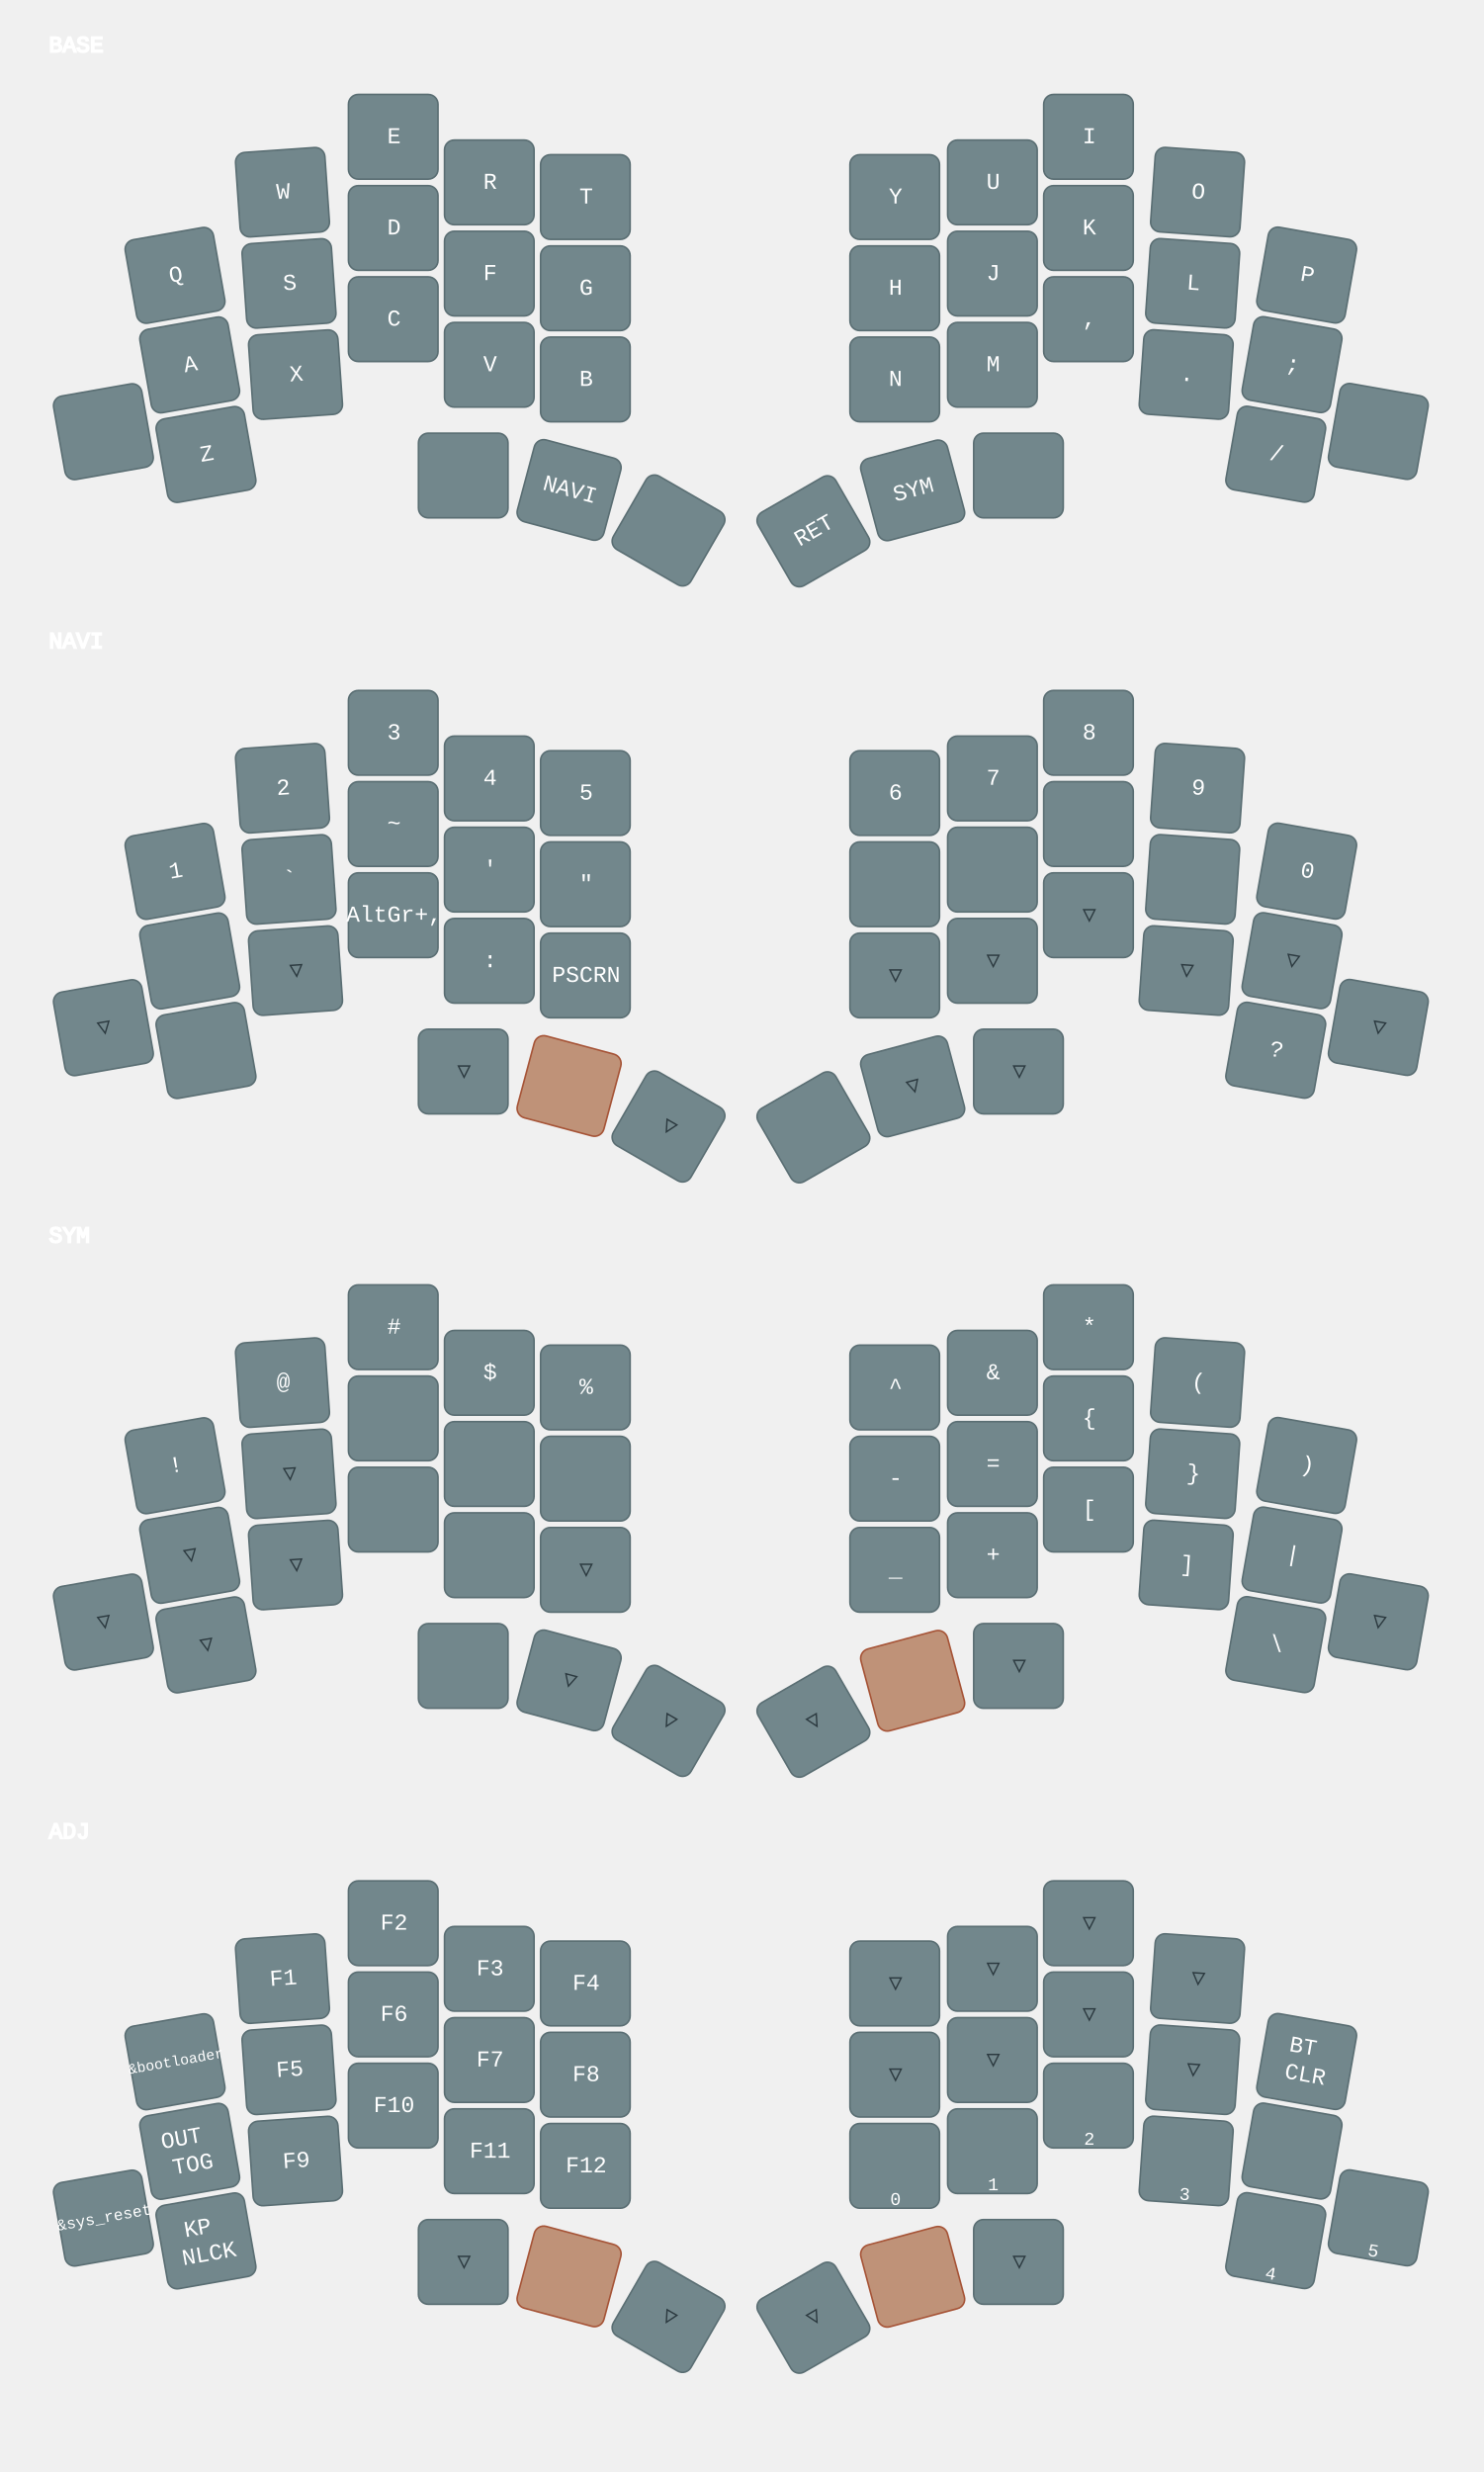
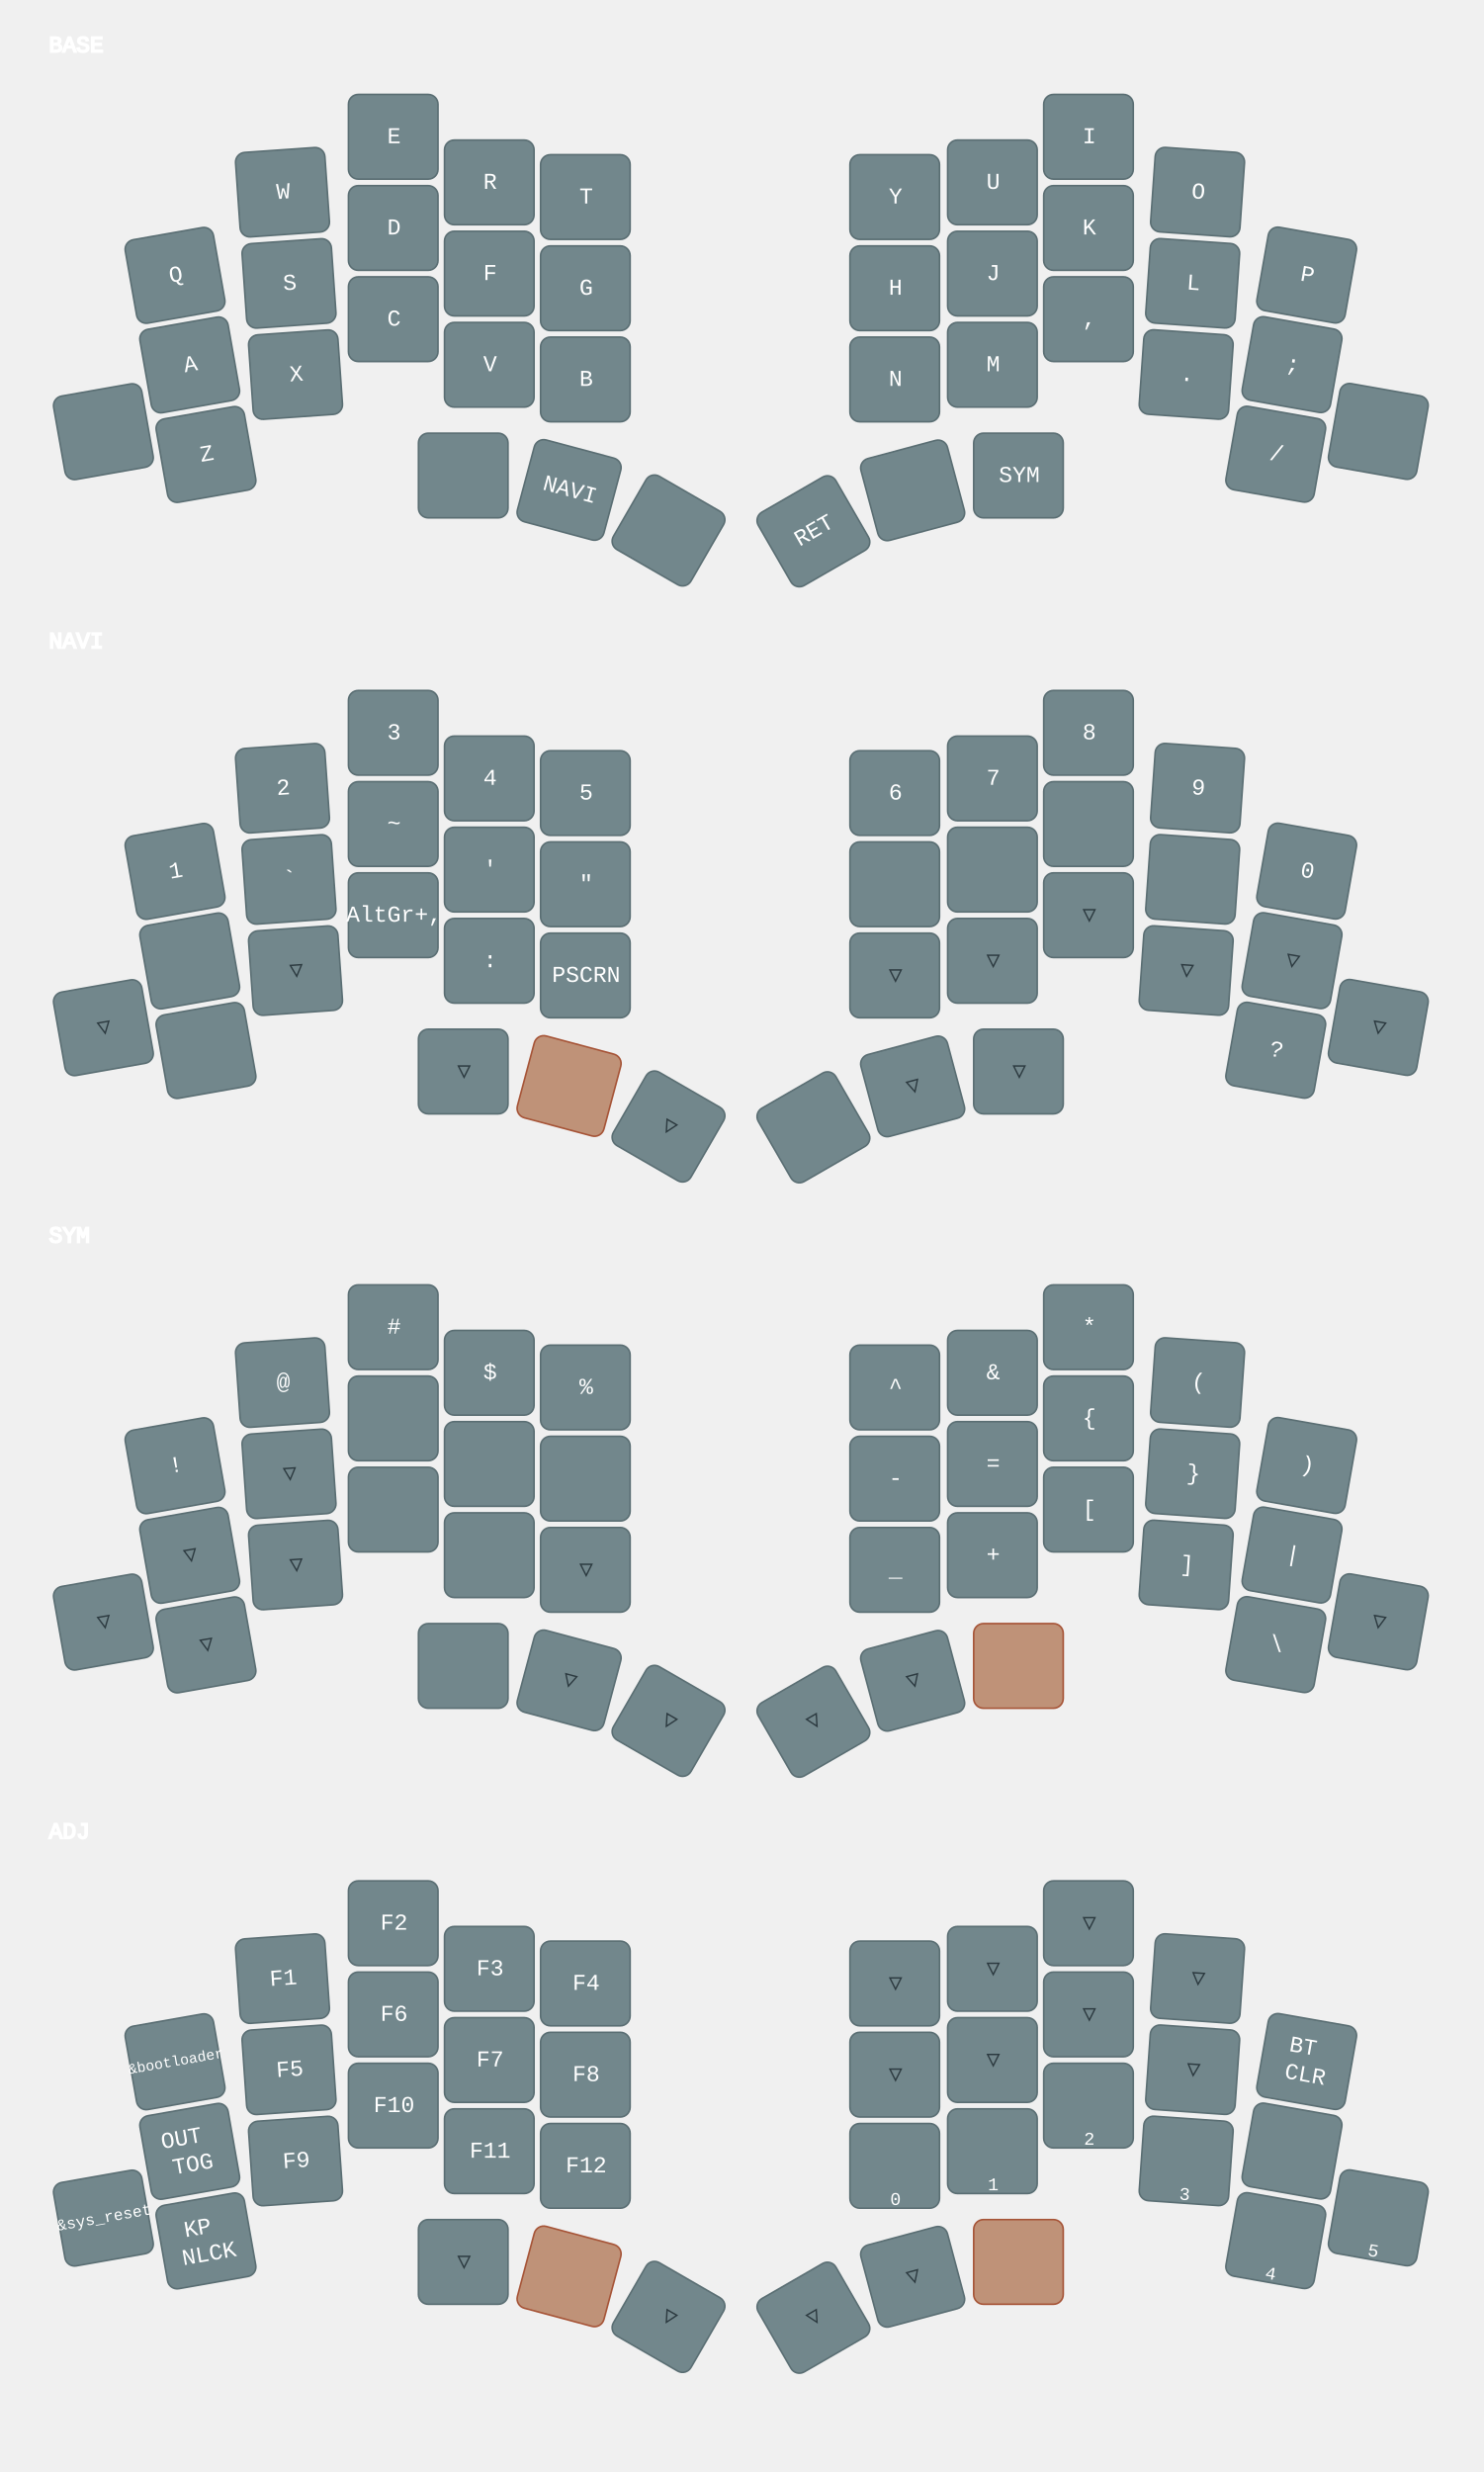
<svg xmlns="http://www.w3.org/2000/svg" xmlns:xlink="http://www.w3.org/1999/xlink" width="911" height="1518" viewBox="0 0 911 1518" class="keymap">
  <defs>/* start glyphs */
<svg id="mdi:apple-keyboard-command">
      <svg id="mdi-apple-keyboard-command" viewBox="0 0 24 24">
        <path d="M6,2A4,4 0 0,1 10,6V8H14V6A4,4 0 0,1 18,2A4,4 0 0,1 22,6A4,4 0 0,1 18,10H16V14H18A4,4 0 0,1 22,18A4,4 0 0,1 18,22A4,4 0 0,1 14,18V16H10V18A4,4 0 0,1 6,22A4,4 0 0,1 2,18A4,4 0 0,1 6,14H8V10H6A4,4 0 0,1 2,6A4,4 0 0,1 6,2M16,18A2,2 0 0,0 18,20A2,2 0 0,0 20,18A2,2 0 0,0 18,16H16V18M14,10H10V14H14V10M6,16A2,2 0 0,0 4,18A2,2 0 0,0 6,20A2,2 0 0,0 8,18V16H6M8,6A2,2 0 0,0 6,4A2,2 0 0,0 4,6A2,2 0 0,0 6,8H8V6M18,8A2,2 0 0,0 20,6A2,2 0 0,0 18,4A2,2 0 0,0 16,6V8H18Z" />
      </svg>
    </svg>
    <svg id="mdi:apple-keyboard-control">
      <svg id="mdi-apple-keyboard-control" viewBox="0 0 24 24">
        <path d="M19.78,11.78L18.36,13.19L12,6.83L5.64,13.19L4.22,11.78L12,4L19.78,11.78Z" />
-       </svg>
-     </svg>
-     <svg id="mdi:apple-keyboard-option">
-       <svg id="mdi-apple-keyboard-option" viewBox="0 0 24 24">
-         <path d="M3,4H9.11L16.15,18H21V20H14.88L7.84,6H3V4M14,4H21V6H14V4Z" />
      </svg>
    </svg>
    <svg id="mdi:apple-keyboard-shift">
      <svg id="mdi-apple-keyboard-shift" viewBox="0 0 24 24">
        <path d="M15,18V12H17.17L12,6.83L6.83,12H9V18H15M12,4L22,14H17V20H7V14H2L12,4Z" />
      </svg>
    </svg>
    <svg id="mdi:arrow-down-bold">
      <svg id="mdi-arrow-down-bold" viewBox="0 0 24 24">
        <path d="M9,4H15V12H19.84L12,19.84L4.16,12H9V4Z" />
      </svg>
    </svg>
    <svg id="mdi:arrow-left-bold">
      <svg id="mdi-arrow-left-bold" viewBox="0 0 24 24">
        <path d="M20,9V15H12V19.84L4.16,12L12,4.16V9H20Z" />
      </svg>
    </svg>
    <svg id="mdi:arrow-right-bold">
      <svg id="mdi-arrow-right-bold" viewBox="0 0 24 24">
        <path d="M4,15V9H12V4.16L19.84,12L12,19.84V15H4Z" />
      </svg>
    </svg>
    <svg id="mdi:arrow-up-bold">
      <svg id="mdi-arrow-up-bold" viewBox="0 0 24 24">
        <path d="M15,20H9V12H4.16L12,4.16L19.84,12H15V20Z" />
      </svg>
    </svg>
    <svg id="mdi:backspace">
      <svg id="mdi-backspace" viewBox="0 0 24 24">
        <path d="M22,3H7C6.31,3 5.77,3.35 5.41,3.88L0,12L5.41,20.11C5.77,20.64 6.31,21 7,21H22A2,2 0 0,0 24,19V5A2,2 0 0,0 22,3M19,15.59L17.59,17L14,13.41L10.41,17L9,15.59L12.59,12L9,8.41L10.41,7L14,10.59L17.59,7L19,8.41L15.41,12" />
      </svg>
    </svg>
    <svg id="mdi:backspace-reverse-outline">
      <svg id="mdi-backspace-reverse-outline" viewBox="0 0 24 24">
        <path d="M5,15.59L6.41,17L10,13.41L13.59,17L15,15.59L11.41,12L15,8.41L13.59,7L10,10.59L6.41,7L5,8.41L8.59,12L5,15.59M2,3A2,2 0 0,0 0,5V19A2,2 0 0,0 2,21H17C17.69,21 18.23,20.64 18.59,20.11L24,12L18.59,3.88C18.23,3.35 17.69,3 17,3H2M2,5H17L21.72,12L17,19H2V5Z" />
      </svg>
    </svg>
    <svg id="mdi:bluetooth-connect">
      <svg id="mdi-bluetooth-connect" viewBox="0 0 24 24">
        <path d="M19,10L17,12L19,14L21,12M14.88,16.29L13,18.17V14.41M13,5.83L14.88,7.71L13,9.58M17.71,7.71L12,2H11V9.58L6.41,5L5,6.41L10.59,12L5,17.58L6.41,19L11,14.41V22H12L17.71,16.29L13.41,12M7,12L5,10L3,12L5,14L7,12Z" />
      </svg>
    </svg>
    <svg id="mdi:bluetooth-off">
      <svg id="mdi-bluetooth-off" viewBox="0 0 24 24">
        <path d="M13,5.83L14.88,7.71L13.28,9.31L14.69,10.72L17.71,7.7L12,2H11V7.03L13,9.03M5.41,4L4,5.41L10.59,12L5,17.59L6.41,19L11,14.41V22H12L16.29,17.71L18.59,20L20,18.59M13,18.17V14.41L14.88,16.29" />
      </svg>
    </svg>
    <svg id="mdi:keyboard-esc">
      <svg id="mdi-keyboard-esc" viewBox="0 0 24 24">
        <path d="M1 7H7V9H3V11H7V13H3V15H7V17H1V7M11 7H15V9H11V11H13C14.11 11 15 11.9 15 13V15C15 16.11 14.11 17 13 17H9V15H13V13H11C9.9 13 9 12.11 9 11V9C9 7.9 9.9 7 11 7M19 7H21C22.11 7 23 7.9 23 9V10H21V9H19V15H21V14H23V15C23 16.11 22.11 17 21 17H19C17.9 17 17 16.11 17 15V9C17 7.9 17.9 7 19 7Z" />
      </svg>
    </svg>
    <svg id="mdi:keyboard-space">
      <svg id="mdi-keyboard-space" viewBox="0 0 24 24">
        <path d="M3 15H5V19H19V15H21V19C21 20.1 20.1 21 19 21H5C3.9 21 3 20.1 3 19V15Z" />
      </svg>
    </svg>
    <svg id="mdi:keyboard-tab">
      <svg id="mdi-keyboard-tab" viewBox="0 0 24 24">
        <path d="M20,18H22V6H20M11.59,7.41L15.17,11H1V13H15.17L11.59,16.58L13,18L19,12L13,6L11.59,7.41Z" />
      </svg>
    </svg>
    <svg id="mdi:play-pause">
      <svg id="mdi-play-pause" viewBox="0 0 24 24">
        <path d="M3,5V19L11,12M13,19H16V5H13M18,5V19H21V5" />
      </svg>
    </svg>
    <svg id="mdi:skip-next">
      <svg id="mdi-skip-next" viewBox="0 0 24 24">
        <path d="M16,18H18V6H16M6,18L14.5,12L6,6V18Z" />
      </svg>
    </svg>
    <svg id="mdi:skip-previous">
      <svg id="mdi-skip-previous" viewBox="0 0 24 24">
        <path d="M6,18V6H8V18H6M9.5,12L18,6V18L9.5,12Z" />
      </svg>
    </svg>
    <svg id="mdi:volume-high">
      <svg id="mdi-volume-high" viewBox="0 0 24 24">
        <path d="M14,3.23V5.29C16.89,6.15 19,8.83 19,12C19,15.17 16.89,17.84 14,18.7V20.77C18,19.86 21,16.28 21,12C21,7.72 18,4.14 14,3.23M16.5,12C16.5,10.23 15.5,8.71 14,7.97V16C15.5,15.29 16.5,13.76 16.5,12M3,9V15H7L12,20V4L7,9H3Z" />
      </svg>
    </svg>
    <svg id="mdi:volume-low">
      <svg id="mdi-volume-low" viewBox="0 0 24 24">
        <path d="M7,9V15H11L16,20V4L11,9H7Z" />
      </svg>
    </svg>
  </defs>/* end glyphs */
<style>/* inherit to force styles through use tags */
svg path {
    fill: inherit;
}

/* font and background color specifications */
svg.keymap {
    font-family: Menlo,SFMono-Regular,Consolas,Liberation Mono,monospace;
    font-size: 14px;
    font-kerning: normal;
    text-rendering: optimizeLegibility;
    fill: #FFF;
    background: #141F26;
}

/* default key styling */
rect.key {
    fill: #72878C;
    stroke: #5A6E73;
    stroke-width: 1;
}

/* default key side styling, only used is draw_key_sides is set */
rect.side {
    filter: brightness(90%);
}

/* color accent for combo boxes */
rect.combo, rect.combo-separate {
    fill: #54929b;
    stroke: #007772;
}

/* color accent for held keys */
rect.held, rect.combo.held {
    stroke: #A65437;
    fill: #BF9278;
    line-height: 2;
}

/* color accent for ghost (optional) keys */
rect.ghost, rect.combo.ghost {
    stroke-dasharray: 4, 4;
    stroke-width: 2;
}

text {
    text-anchor: middle;
    dominant-baseline: middle;
}

/* styling for layer labels */
text.label {
    text-anchor: start;
    stroke: white;
    paint-order: stroke;
}

/* styling for combo tap, and key hold/shifted label text */
text.combo, text.hold, text.shifted {
    font-size: 11px;
}

text.hold {
    text-anchor: middle;
    dominant-baseline: auto;
}

text.shifted {
    text-anchor: middle;
    dominant-baseline: hanging;
}

/* styling for hold/shifted label text in combo box */
text.combo.hold, text.combo.shifted {
    font-size: 8px;
}

/* lighter symbol for transparent keys */
text.trans {
    fill: #2C3A40;
}

/* styling for combo dendrons */
path.combo {
    stroke-width: 1;
    stroke: gray;
    fill: none;
}

/* Start Tabler Icons Cleanup */
/* cannot use height/width with glyphs */
.icon-tabler &gt; path {
    fill: inherit;
    stroke: inherit;
    stroke-width: 2;
}
/* hide tabler's default box */
.icon-tabler &gt; path[stroke="none"][fill="none"] {
    visibility: hidden;
}
/* End Tabler Icons Cleanup */
</style>
  <g transform="translate(30, 0)" class="layer-BASE">
    <text x="0" y="28" class="label" id="BASE">BASE</text>
    <g transform="translate(0, 56)">
      <g transform="translate(78, 113) rotate(-10.0)" class="key keypos-0">
        <rect rx="6" ry="6" x="-28" y="-26" width="55" height="52" class="key" />
        <text x="0" y="0" class="key tap">Q</text>
      </g>
      <g transform="translate(144, 62) rotate(-4.0)" class="key keypos-1">
        <rect rx="6" ry="6" x="-28" y="-26" width="55" height="52" class="key" />
        <text x="0" y="0" class="key tap">W</text>
      </g>
      <g transform="translate(212, 28)" class="key keypos-2">
        <rect rx="6" ry="6" x="-28" y="-26" width="55" height="52" class="key" />
        <text x="0" y="0" class="key tap">E</text>
      </g>
      <g transform="translate(271, 56)" class="key keypos-3">
        <rect rx="6" ry="6" x="-28" y="-26" width="55" height="52" class="key" />
        <text x="0" y="0" class="key tap">R</text>
      </g>
      <g transform="translate(330, 65)" class="key keypos-4">
        <rect rx="6" ry="6" x="-28" y="-26" width="55" height="52" class="key" />
        <text x="0" y="0" class="key tap">T</text>
      </g>
      <g transform="translate(520, 65)" class="key keypos-5">
        <rect rx="6" ry="6" x="-28" y="-26" width="55" height="52" class="key" />
        <text x="0" y="0" class="key tap">Y</text>
      </g>
      <g transform="translate(580, 56)" class="key keypos-6">
        <rect rx="6" ry="6" x="-28" y="-26" width="55" height="52" class="key" />
        <text x="0" y="0" class="key tap">U</text>
      </g>
      <g transform="translate(639, 28)" class="key keypos-7">
        <rect rx="6" ry="6" x="-28" y="-26" width="55" height="52" class="key" />
        <text x="0" y="0" class="key tap">I</text>
      </g>
      <g transform="translate(706, 62) rotate(4.0)" class="key keypos-8">
        <rect rx="6" ry="6" x="-28" y="-26" width="55" height="52" class="key" />
        <text x="0" y="0" class="key tap">O</text>
      </g>
      <g transform="translate(773, 113) rotate(10.0)" class="key keypos-9">
        <rect rx="6" ry="6" x="-28" y="-26" width="55" height="52" class="key" />
        <text x="0" y="0" class="key tap">P</text>
      </g>
      <g transform="translate(87, 168) rotate(-10.0)" class="key keypos-10">
        <rect rx="6" ry="6" x="-28" y="-26" width="55" height="52" class="key" />
        <text x="0" y="0" class="key tap">A</text>
      </g>
      <g transform="translate(148, 118) rotate(-4.0)" class="key keypos-11">
        <rect rx="6" ry="6" x="-28" y="-26" width="55" height="52" class="key" />
        <text x="0" y="0" class="key tap">S</text>
        <use href="#mdi:apple-keyboard-shift" xlink:href="#mdi:apple-keyboard-shift" x="-6" y="12" height="12" width="12.0" class="key hold glyph mdi:apple-keyboard-shift" />
      </g>
      <g transform="translate(212, 84)" class="key keypos-12">
        <rect rx="6" ry="6" x="-28" y="-26" width="55" height="52" class="key" />
        <text x="0" y="0" class="key tap">D</text>
        <use href="#mdi:apple-keyboard-command" xlink:href="#mdi:apple-keyboard-command" x="-6" y="12" height="12" width="12.0" class="key hold glyph mdi:apple-keyboard-command" />
      </g>
      <g transform="translate(271, 112)" class="key keypos-13">
        <rect rx="6" ry="6" x="-28" y="-26" width="55" height="52" class="key" />
        <text x="0" y="0" class="key tap">F</text>
        <use href="#mdi:apple-keyboard-control" xlink:href="#mdi:apple-keyboard-control" x="-6" y="12" height="12" width="12.0" class="key hold glyph mdi:apple-keyboard-control" />
      </g>
      <g transform="translate(330, 121)" class="key keypos-14">
        <rect rx="6" ry="6" x="-28" y="-26" width="55" height="52" class="key" />
        <text x="0" y="0" class="key tap">G</text>
      </g>
      <g transform="translate(520, 121)" class="key keypos-15">
        <rect rx="6" ry="6" x="-28" y="-26" width="55" height="52" class="key" />
        <text x="0" y="0" class="key tap">H</text>
      </g>
      <g transform="translate(580, 112)" class="key keypos-16">
        <rect rx="6" ry="6" x="-28" y="-26" width="55" height="52" class="key" />
        <text x="0" y="0" class="key tap">J</text>
      </g>
      <g transform="translate(639, 84)" class="key keypos-17">
        <rect rx="6" ry="6" x="-28" y="-26" width="55" height="52" class="key" />
        <text x="0" y="0" class="key tap">K</text>
      </g>
      <g transform="translate(703, 118) rotate(4.0)" class="key keypos-18">
        <rect rx="6" ry="6" x="-28" y="-26" width="55" height="52" class="key" />
        <text x="0" y="0" class="key tap">L</text>
      </g>
      <g transform="translate(764, 168) rotate(10.0)" class="key keypos-19">
        <rect rx="6" ry="6" x="-28" y="-26" width="55" height="52" class="key" />
        <text x="0" y="0" class="key tap">;</text>
      </g>
      <g transform="translate(34, 209) rotate(-10.0)" class="key keypos-20">
        <rect rx="6" ry="6" x="-28" y="-26" width="55" height="52" class="key" />
        <use href="#mdi:keyboard-esc" xlink:href="#mdi:keyboard-esc" x="-7" y="-7" height="14" width="14.0" class="key tap glyph mdi:keyboard-esc" />
        <use href="#mdi:apple-keyboard-control" xlink:href="#mdi:apple-keyboard-control" x="-6" y="12" height="12" width="12.0" class="key hold glyph mdi:apple-keyboard-control" />
      </g>
      <g transform="translate(97, 223) rotate(-10.0)" class="key keypos-21">
        <rect rx="6" ry="6" x="-28" y="-26" width="55" height="52" class="key" />
        <text x="0" y="0" class="key tap">Z</text>
      </g>
      <g transform="translate(152, 174) rotate(-4.0)" class="key keypos-22">
        <rect rx="6" ry="6" x="-28" y="-26" width="55" height="52" class="key" />
        <text x="0" y="0" class="key tap">X</text>
      </g>
      <g transform="translate(212, 140)" class="key keypos-23">
        <rect rx="6" ry="6" x="-28" y="-26" width="55" height="52" class="key" />
        <text x="0" y="0" class="key tap">C</text>
      </g>
      <g transform="translate(271, 168)" class="key keypos-24">
        <rect rx="6" ry="6" x="-28" y="-26" width="55" height="52" class="key" />
        <text x="0" y="0" class="key tap">V</text>
      </g>
      <g transform="translate(330, 177)" class="key keypos-25">
        <rect rx="6" ry="6" x="-28" y="-26" width="55" height="52" class="key" />
        <text x="0" y="0" class="key tap">B</text>
      </g>
      <g transform="translate(520, 177)" class="key keypos-26">
        <rect rx="6" ry="6" x="-28" y="-26" width="55" height="52" class="key" />
        <text x="0" y="0" class="key tap">N</text>
      </g>
      <g transform="translate(580, 168)" class="key keypos-27">
        <rect rx="6" ry="6" x="-28" y="-26" width="55" height="52" class="key" />
        <text x="0" y="0" class="key tap">M</text>
      </g>
      <g transform="translate(639, 140)" class="key keypos-28">
        <rect rx="6" ry="6" x="-28" y="-26" width="55" height="52" class="key" />
        <text x="0" y="0" class="key tap">,</text>
      </g>
      <g transform="translate(699, 174) rotate(4.0)" class="key keypos-29">
        <rect rx="6" ry="6" x="-28" y="-26" width="55" height="52" class="key" />
        <text x="0" y="0" class="key tap">.</text>
      </g>
      <g transform="translate(754, 223) rotate(10.0)" class="key keypos-30">
        <rect rx="6" ry="6" x="-28" y="-26" width="55" height="52" class="key" />
        <text x="0" y="0" class="key tap">/</text>
      </g>
      <g transform="translate(817, 209) rotate(10.0)" class="key keypos-31">
        <rect rx="6" ry="6" x="-28" y="-26" width="55" height="52" class="key" />
        <use href="#mdi:apple-keyboard-shift" xlink:href="#mdi:apple-keyboard-shift" x="-7" y="-7" height="14" width="14.0" class="key tap glyph mdi:apple-keyboard-shift" />
      </g>
      <g transform="translate(255, 236)" class="key keypos-32">
        <rect rx="6" ry="6" x="-28" y="-26" width="55" height="52" class="key" />
        <use href="#mdi:backspace" xlink:href="#mdi:backspace" x="-7" y="-7" height="14" width="14.0" class="key tap glyph mdi:backspace" />
        <use href="#mdi:apple-keyboard-command" xlink:href="#mdi:apple-keyboard-command" x="-6" y="12" height="12" width="12.0" class="key hold glyph mdi:apple-keyboard-command" />
      </g>
      <g transform="translate(320, 245) rotate(15.0)" class="key keypos-33">
        <rect rx="6" ry="6" x="-28" y="-26" width="55" height="52" class="key" />
        <a href="#NAVI">
          <text x="0" y="0" class="key tap layer-activator">NAVI</text>
        </a>
      </g>
-       <g transform="translate(381, 270) rotate(30.0)" class="key keypos-34">
+       <g transform="translate(381, 270) rotate(30.0)" class="key backspace keypos-34">
+         <rect rx="6" ry="6" x="-28" y="-26" width="55" height="52" class="key backspace" />
+         <use href="#mdi:backspace" xlink:href="#mdi:backspace" x="-7" y="-7" height="14" width="14.0" class="key backspace tap glyph mdi:backspace" />
+       </g>
+       <g transform="translate(470, 270) rotate(-30.0)" class="key keypos-35">
+         <rect rx="6" ry="6" x="-28" y="-26" width="55" height="52" class="key" />
+         <text x="0" y="0" class="key tap">RET</text>
+       </g>
+       <g transform="translate(531, 245) rotate(-15.0)" class="key keypos-36">
        <rect rx="6" ry="6" x="-28" y="-26" width="55" height="52" class="key" />
        <use href="#mdi:keyboard-space" xlink:href="#mdi:keyboard-space" x="-7" y="-7" height="14" width="14.0" class="key tap glyph mdi:keyboard-space" />
      </g>
-       <g transform="translate(470, 270) rotate(-30.0)" class="key keypos-35">
-         <rect rx="6" ry="6" x="-28" y="-26" width="55" height="52" class="key" />
-         <text x="0" y="0" class="key tap">RET</text>
-       </g>
-       <g transform="translate(531, 245) rotate(-15.0)" class="key keypos-36">
+       <g transform="translate(596, 236)" class="key keypos-37">
        <rect rx="6" ry="6" x="-28" y="-26" width="55" height="52" class="key" />
        <a href="#SYM">
          <text x="0" y="0" class="key tap layer-activator">SYM</text>
        </a>
-       </g>
-       <g transform="translate(596, 236)" class="key keypos-37">
-         <rect rx="6" ry="6" x="-28" y="-26" width="55" height="52" class="key" />
-         <use href="#mdi:keyboard-esc" xlink:href="#mdi:keyboard-esc" x="-7" y="-7" height="14" width="14.0" class="key tap glyph mdi:keyboard-esc" />
-         <use href="#mdi:apple-keyboard-option" xlink:href="#mdi:apple-keyboard-option" x="-6" y="12" height="12" width="12.0" class="key hold glyph mdi:apple-keyboard-option" />
      </g>
    </g>
  </g>
  <g transform="translate(30, 366)" class="layer-NAVI">
    <text x="0" y="28" class="label" id="NAVI">NAVI</text>
    <g transform="translate(0, 56)">
      <g transform="translate(78, 113) rotate(-10.0)" class="key keypos-0">
        <rect rx="6" ry="6" x="-28" y="-26" width="55" height="52" class="key" />
        <text x="0" y="0" class="key tap">1</text>
      </g>
      <g transform="translate(144, 62) rotate(-4.0)" class="key keypos-1">
        <rect rx="6" ry="6" x="-28" y="-26" width="55" height="52" class="key" />
        <text x="0" y="0" class="key tap">2</text>
      </g>
      <g transform="translate(212, 28)" class="key keypos-2">
        <rect rx="6" ry="6" x="-28" y="-26" width="55" height="52" class="key" />
        <text x="0" y="0" class="key tap">3</text>
      </g>
      <g transform="translate(271, 56)" class="key keypos-3">
        <rect rx="6" ry="6" x="-28" y="-26" width="55" height="52" class="key" />
        <text x="0" y="0" class="key tap">4</text>
      </g>
      <g transform="translate(330, 65)" class="key keypos-4">
        <rect rx="6" ry="6" x="-28" y="-26" width="55" height="52" class="key" />
        <text x="0" y="0" class="key tap">5</text>
      </g>
      <g transform="translate(520, 65)" class="key keypos-5">
        <rect rx="6" ry="6" x="-28" y="-26" width="55" height="52" class="key" />
        <text x="0" y="0" class="key tap">6</text>
      </g>
      <g transform="translate(580, 56)" class="key keypos-6">
        <rect rx="6" ry="6" x="-28" y="-26" width="55" height="52" class="key" />
        <text x="0" y="0" class="key tap">7</text>
      </g>
      <g transform="translate(639, 28)" class="key keypos-7">
        <rect rx="6" ry="6" x="-28" y="-26" width="55" height="52" class="key" />
        <text x="0" y="0" class="key tap">8</text>
      </g>
      <g transform="translate(706, 62) rotate(4.0)" class="key keypos-8">
        <rect rx="6" ry="6" x="-28" y="-26" width="55" height="52" class="key" />
        <text x="0" y="0" class="key tap">9</text>
      </g>
      <g transform="translate(773, 113) rotate(10.0)" class="key keypos-9">
        <rect rx="6" ry="6" x="-28" y="-26" width="55" height="52" class="key" />
        <text x="0" y="0" class="key tap">0</text>
      </g>
      <g transform="translate(87, 168) rotate(-10.0)" class="key keypos-10">
        <rect rx="6" ry="6" x="-28" y="-26" width="55" height="52" class="key" />
        <use href="#mdi:keyboard-tab" xlink:href="#mdi:keyboard-tab" x="-7" y="-7" height="14" width="14.0" class="key tap glyph mdi:keyboard-tab" />
      </g>
      <g transform="translate(148, 118) rotate(-4.0)" class="key keypos-11">
        <rect rx="6" ry="6" x="-28" y="-26" width="55" height="52" class="key" />
        <text x="0" y="0" class="key tap">`</text>
      </g>
      <g transform="translate(212, 84)" class="key keypos-12">
        <rect rx="6" ry="6" x="-28" y="-26" width="55" height="52" class="key" />
        <text x="0" y="0" class="key tap">~</text>
      </g>
      <g transform="translate(271, 112)" class="key keypos-13">
        <rect rx="6" ry="6" x="-28" y="-26" width="55" height="52" class="key" />
        <text x="0" y="0" class="key tap">'</text>
      </g>
      <g transform="translate(330, 121)" class="key keypos-14">
        <rect rx="6" ry="6" x="-28" y="-26" width="55" height="52" class="key" />
        <text x="0" y="0" class="key tap">"</text>
      </g>
      <g transform="translate(520, 121)" class="key keypos-15">
        <rect rx="6" ry="6" x="-28" y="-26" width="55" height="52" class="key" />
        <use href="#mdi:arrow-left-bold" xlink:href="#mdi:arrow-left-bold" x="-7" y="-7" height="14" width="14.0" class="key tap glyph mdi:arrow-left-bold" />
      </g>
      <g transform="translate(580, 112)" class="key keypos-16">
        <rect rx="6" ry="6" x="-28" y="-26" width="55" height="52" class="key" />
        <use href="#mdi:arrow-down-bold" xlink:href="#mdi:arrow-down-bold" x="-7" y="-7" height="14" width="14.0" class="key tap glyph mdi:arrow-down-bold" />
      </g>
      <g transform="translate(639, 84)" class="key keypos-17">
        <rect rx="6" ry="6" x="-28" y="-26" width="55" height="52" class="key" />
        <use href="#mdi:arrow-up-bold" xlink:href="#mdi:arrow-up-bold" x="-7" y="-7" height="14" width="14.0" class="key tap glyph mdi:arrow-up-bold" />
      </g>
      <g transform="translate(703, 118) rotate(4.0)" class="key keypos-18">
        <rect rx="6" ry="6" x="-28" y="-26" width="55" height="52" class="key" />
        <use href="#mdi:arrow-right-bold" xlink:href="#mdi:arrow-right-bold" x="-7" y="-7" height="14" width="14.0" class="key tap glyph mdi:arrow-right-bold" />
      </g>
      <g transform="translate(764, 168) rotate(10.0)" class="key trans keypos-19">
        <rect rx="6" ry="6" x="-28" y="-26" width="55" height="52" class="key trans" />
        <text x="0" y="0" class="key trans tap">▽</text>
      </g>
      <g transform="translate(34, 209) rotate(-10.0)" class="key trans keypos-20">
        <rect rx="6" ry="6" x="-28" y="-26" width="55" height="52" class="key trans" />
        <text x="0" y="0" class="key trans tap">▽</text>
      </g>
      <g transform="translate(97, 223) rotate(-10.0)" class="key keypos-21">
        <rect rx="6" ry="6" x="-28" y="-26" width="55" height="52" class="key" />
        <use href="#mdi:apple-keyboard-shift" xlink:href="#mdi:apple-keyboard-shift" x="-7" y="-7" height="14" width="14.0" class="key tap glyph mdi:apple-keyboard-shift" />
      </g>
      <g transform="translate(152, 174) rotate(-4.0)" class="key trans keypos-22">
        <rect rx="6" ry="6" x="-28" y="-26" width="55" height="52" class="key trans" />
        <text x="0" y="0" class="key trans tap">▽</text>
      </g>
      <g transform="translate(212, 140)" class="key keypos-23">
        <rect rx="6" ry="6" x="-28" y="-26" width="55" height="52" class="key" />
        <text x="0" y="0" class="key tap">AltGr+,</text>
      </g>
      <g transform="translate(271, 168)" class="key keypos-24">
        <rect rx="6" ry="6" x="-28" y="-26" width="55" height="52" class="key" />
        <text x="0" y="0" class="key tap">:</text>
      </g>
      <g transform="translate(330, 177)" class="key keypos-25">
        <rect rx="6" ry="6" x="-28" y="-26" width="55" height="52" class="key" />
        <text x="0" y="0" class="key tap">PSCRN</text>
      </g>
      <g transform="translate(520, 177)" class="key trans keypos-26">
        <rect rx="6" ry="6" x="-28" y="-26" width="55" height="52" class="key trans" />
        <text x="0" y="0" class="key trans tap">▽</text>
      </g>
      <g transform="translate(580, 168)" class="key trans keypos-27">
        <rect rx="6" ry="6" x="-28" y="-26" width="55" height="52" class="key trans" />
        <text x="0" y="0" class="key trans tap">▽</text>
      </g>
      <g transform="translate(639, 140)" class="key trans keypos-28">
        <rect rx="6" ry="6" x="-28" y="-26" width="55" height="52" class="key trans" />
        <text x="0" y="0" class="key trans tap">▽</text>
      </g>
      <g transform="translate(699, 174) rotate(4.0)" class="key trans keypos-29">
        <rect rx="6" ry="6" x="-28" y="-26" width="55" height="52" class="key trans" />
        <text x="0" y="0" class="key trans tap">▽</text>
      </g>
      <g transform="translate(754, 223) rotate(10.0)" class="key keypos-30">
        <rect rx="6" ry="6" x="-28" y="-26" width="55" height="52" class="key" />
        <text x="0" y="0" class="key tap">?</text>
      </g>
      <g transform="translate(817, 209) rotate(10.0)" class="key trans keypos-31">
        <rect rx="6" ry="6" x="-28" y="-26" width="55" height="52" class="key trans" />
        <text x="0" y="0" class="key trans tap">▽</text>
      </g>
      <g transform="translate(255, 236)" class="key trans keypos-32">
        <rect rx="6" ry="6" x="-28" y="-26" width="55" height="52" class="key trans" />
        <text x="0" y="0" class="key trans tap">▽</text>
      </g>
      <g transform="translate(320, 245) rotate(15.0)" class="key held keypos-33">
        <rect rx="6" ry="6" x="-28" y="-26" width="55" height="52" class="key held" />
      </g>
      <g transform="translate(381, 270) rotate(30.0)" class="key trans keypos-34">
        <rect rx="6" ry="6" x="-28" y="-26" width="55" height="52" class="key trans" />
        <text x="0" y="0" class="key trans tap">▽</text>
      </g>
      <g transform="translate(470, 270) rotate(-30.0)" class="key backspace keypos-35">
        <rect rx="6" ry="6" x="-28" y="-26" width="55" height="52" class="key backspace" />
        <use href="#mdi:backspace" xlink:href="#mdi:backspace" x="-7" y="-7" height="14" width="14.0" class="key backspace tap glyph mdi:backspace" />
      </g>
      <g transform="translate(531, 245) rotate(-15.0)" class="key trans keypos-36">
        <rect rx="6" ry="6" x="-28" y="-26" width="55" height="52" class="key trans" />
        <text x="0" y="0" class="key trans tap">▽</text>
      </g>
      <g transform="translate(596, 236)" class="key trans keypos-37">
        <rect rx="6" ry="6" x="-28" y="-26" width="55" height="52" class="key trans" />
        <text x="0" y="0" class="key trans tap">▽</text>
      </g>
    </g>
  </g>
  <g transform="translate(30, 731)" class="layer-SYM">
    <text x="0" y="28" class="label" id="SYM">SYM</text>
    <g transform="translate(0, 56)">
      <g transform="translate(78, 113) rotate(-10.0)" class="key keypos-0">
        <rect rx="6" ry="6" x="-28" y="-26" width="55" height="52" class="key" />
        <text x="0" y="0" class="key tap">!</text>
      </g>
      <g transform="translate(144, 62) rotate(-4.0)" class="key keypos-1">
        <rect rx="6" ry="6" x="-28" y="-26" width="55" height="52" class="key" />
        <text x="0" y="0" class="key tap">@</text>
      </g>
      <g transform="translate(212, 28)" class="key keypos-2">
        <rect rx="6" ry="6" x="-28" y="-26" width="55" height="52" class="key" />
        <text x="0" y="0" class="key tap">#</text>
      </g>
      <g transform="translate(271, 56)" class="key keypos-3">
        <rect rx="6" ry="6" x="-28" y="-26" width="55" height="52" class="key" />
        <text x="0" y="0" class="key tap">$</text>
      </g>
      <g transform="translate(330, 65)" class="key keypos-4">
        <rect rx="6" ry="6" x="-28" y="-26" width="55" height="52" class="key" />
        <text x="0" y="0" class="key tap">%</text>
      </g>
      <g transform="translate(520, 65)" class="key keypos-5">
        <rect rx="6" ry="6" x="-28" y="-26" width="55" height="52" class="key" />
        <text x="0" y="0" class="key tap">^</text>
      </g>
      <g transform="translate(580, 56)" class="key keypos-6">
        <rect rx="6" ry="6" x="-28" y="-26" width="55" height="52" class="key" />
        <text x="0" y="0" class="key tap">&amp;</text>
      </g>
      <g transform="translate(639, 28)" class="key keypos-7">
        <rect rx="6" ry="6" x="-28" y="-26" width="55" height="52" class="key" />
        <text x="0" y="0" class="key tap">*</text>
      </g>
      <g transform="translate(706, 62) rotate(4.0)" class="key keypos-8">
        <rect rx="6" ry="6" x="-28" y="-26" width="55" height="52" class="key" />
        <text x="0" y="0" class="key tap">(</text>
      </g>
      <g transform="translate(773, 113) rotate(10.0)" class="key keypos-9">
        <rect rx="6" ry="6" x="-28" y="-26" width="55" height="52" class="key" />
        <text x="0" y="0" class="key tap">)</text>
      </g>
      <g transform="translate(87, 168) rotate(-10.0)" class="key trans keypos-10">
        <rect rx="6" ry="6" x="-28" y="-26" width="55" height="52" class="key trans" />
        <text x="0" y="0" class="key trans tap">▽</text>
      </g>
      <g transform="translate(148, 118) rotate(-4.0)" class="key trans keypos-11">
        <rect rx="6" ry="6" x="-28" y="-26" width="55" height="52" class="key trans" />
        <text x="0" y="0" class="key trans tap">▽</text>
      </g>
      <g transform="translate(212, 84)" class="key keypos-12">
        <rect rx="6" ry="6" x="-28" y="-26" width="55" height="52" class="key" />
        <use href="#mdi:volume-high" xlink:href="#mdi:volume-high" x="-7" y="-7" height="14" width="14.0" class="key tap glyph mdi:volume-high" />
      </g>
      <g transform="translate(271, 112)" class="key keypos-13">
        <rect rx="6" ry="6" x="-28" y="-26" width="55" height="52" class="key" />
        <use href="#mdi:skip-next" xlink:href="#mdi:skip-next" x="-7" y="-7" height="14" width="14.0" class="key tap glyph mdi:skip-next" />
      </g>
      <g transform="translate(330, 121)" class="key keypos-14">
        <rect rx="6" ry="6" x="-28" y="-26" width="55" height="52" class="key" />
        <use href="#mdi:play-pause" xlink:href="#mdi:play-pause" x="-7" y="-7" height="14" width="14.0" class="key tap glyph mdi:play-pause" />
      </g>
      <g transform="translate(520, 121)" class="key keypos-15">
        <rect rx="6" ry="6" x="-28" y="-26" width="55" height="52" class="key" />
        <text x="0" y="0" class="key tap">-</text>
      </g>
      <g transform="translate(580, 112)" class="key keypos-16">
        <rect rx="6" ry="6" x="-28" y="-26" width="55" height="52" class="key" />
        <text x="0" y="0" class="key tap">=</text>
      </g>
      <g transform="translate(639, 84)" class="key keypos-17">
        <rect rx="6" ry="6" x="-28" y="-26" width="55" height="52" class="key" />
        <text x="0" y="0" class="key tap">{</text>
      </g>
      <g transform="translate(703, 118) rotate(4.0)" class="key keypos-18">
        <rect rx="6" ry="6" x="-28" y="-26" width="55" height="52" class="key" />
        <text x="0" y="0" class="key tap">}</text>
      </g>
      <g transform="translate(764, 168) rotate(10.0)" class="key keypos-19">
        <rect rx="6" ry="6" x="-28" y="-26" width="55" height="52" class="key" />
        <text x="0" y="0" class="key tap">|</text>
      </g>
      <g transform="translate(34, 209) rotate(-10.0)" class="key trans keypos-20">
        <rect rx="6" ry="6" x="-28" y="-26" width="55" height="52" class="key trans" />
        <text x="0" y="0" class="key trans tap">▽</text>
      </g>
      <g transform="translate(97, 223) rotate(-10.0)" class="key trans keypos-21">
        <rect rx="6" ry="6" x="-28" y="-26" width="55" height="52" class="key trans" />
        <text x="0" y="0" class="key trans tap">▽</text>
      </g>
      <g transform="translate(152, 174) rotate(-4.0)" class="key trans keypos-22">
        <rect rx="6" ry="6" x="-28" y="-26" width="55" height="52" class="key trans" />
        <text x="0" y="0" class="key trans tap">▽</text>
      </g>
      <g transform="translate(212, 140)" class="key keypos-23">
        <rect rx="6" ry="6" x="-28" y="-26" width="55" height="52" class="key" />
        <use href="#mdi:volume-low" xlink:href="#mdi:volume-low" x="-7" y="-7" height="14" width="14.0" class="key tap glyph mdi:volume-low" />
      </g>
      <g transform="translate(271, 168)" class="key keypos-24">
        <rect rx="6" ry="6" x="-28" y="-26" width="55" height="52" class="key" />
        <use href="#mdi:skip-previous" xlink:href="#mdi:skip-previous" x="-7" y="-7" height="14" width="14.0" class="key tap glyph mdi:skip-previous" />
      </g>
      <g transform="translate(330, 177)" class="key trans keypos-25">
        <rect rx="6" ry="6" x="-28" y="-26" width="55" height="52" class="key trans" />
        <text x="0" y="0" class="key trans tap">▽</text>
      </g>
      <g transform="translate(520, 177)" class="key keypos-26">
        <rect rx="6" ry="6" x="-28" y="-26" width="55" height="52" class="key" />
        <text x="0" y="0" class="key tap">_</text>
      </g>
      <g transform="translate(580, 168)" class="key keypos-27">
        <rect rx="6" ry="6" x="-28" y="-26" width="55" height="52" class="key" />
        <text x="0" y="0" class="key tap">+</text>
      </g>
      <g transform="translate(639, 140)" class="key keypos-28">
        <rect rx="6" ry="6" x="-28" y="-26" width="55" height="52" class="key" />
        <text x="0" y="0" class="key tap">[</text>
      </g>
      <g transform="translate(699, 174) rotate(4.0)" class="key keypos-29">
        <rect rx="6" ry="6" x="-28" y="-26" width="55" height="52" class="key" />
        <text x="0" y="0" class="key tap">]</text>
      </g>
      <g transform="translate(754, 223) rotate(10.0)" class="key keypos-30">
        <rect rx="6" ry="6" x="-28" y="-26" width="55" height="52" class="key" />
        <text x="0" y="0" class="key tap">\</text>
      </g>
      <g transform="translate(817, 209) rotate(10.0)" class="key trans keypos-31">
        <rect rx="6" ry="6" x="-28" y="-26" width="55" height="52" class="key trans" />
        <text x="0" y="0" class="key trans tap">▽</text>
      </g>
      <g transform="translate(255, 236)" class="key keypos-32">
        <rect rx="6" ry="6" x="-28" y="-26" width="55" height="52" class="key" />
        <use href="#mdi:backspace-reverse-outline" xlink:href="#mdi:backspace-reverse-outline" x="-7" y="-7" height="14" width="14.0" class="key tap glyph mdi:backspace-reverse-outline" />
        <use href="#mdi:apple-keyboard-command" xlink:href="#mdi:apple-keyboard-command" x="-6" y="12" height="12" width="12.0" class="key hold glyph mdi:apple-keyboard-command" />
      </g>
      <g transform="translate(320, 245) rotate(15.0)" class="key trans keypos-33">
        <rect rx="6" ry="6" x="-28" y="-26" width="55" height="52" class="key trans" />
        <text x="0" y="0" class="key trans tap">▽</text>
      </g>
      <g transform="translate(381, 270) rotate(30.0)" class="key trans keypos-34">
        <rect rx="6" ry="6" x="-28" y="-26" width="55" height="52" class="key trans" />
        <text x="0" y="0" class="key trans tap">▽</text>
      </g>
      <g transform="translate(470, 270) rotate(-30.0)" class="key trans keypos-35">
        <rect rx="6" ry="6" x="-28" y="-26" width="55" height="52" class="key trans" />
        <text x="0" y="0" class="key trans tap">▽</text>
      </g>
-       <g transform="translate(531, 245) rotate(-15.0)" class="key held keypos-36">
+       <g transform="translate(531, 245) rotate(-15.0)" class="key trans keypos-36">
+         <rect rx="6" ry="6" x="-28" y="-26" width="55" height="52" class="key trans" />
+         <text x="0" y="0" class="key trans tap">▽</text>
+       </g>
+       <g transform="translate(596, 236)" class="key held keypos-37">
        <rect rx="6" ry="6" x="-28" y="-26" width="55" height="52" class="key held" />
-       </g>
-       <g transform="translate(596, 236)" class="key trans keypos-37">
-         <rect rx="6" ry="6" x="-28" y="-26" width="55" height="52" class="key trans" />
-         <text x="0" y="0" class="key trans tap">▽</text>
      </g>
    </g>
  </g>
  <g transform="translate(30, 1097)" class="layer-ADJ">
    <text x="0" y="28" class="label" id="ADJ">ADJ</text>
    <g transform="translate(0, 56)">
      <g transform="translate(78, 113) rotate(-10.0)" class="key keypos-0">
        <rect rx="6" ry="6" x="-28" y="-26" width="55" height="52" class="key" />
        <text x="0" y="0" class="key tap">
          <tspan style="font-size: 64%">&amp;bootloader</tspan>
        </text>
      </g>
      <g transform="translate(144, 62) rotate(-4.0)" class="key keypos-1">
        <rect rx="6" ry="6" x="-28" y="-26" width="55" height="52" class="key" />
        <text x="0" y="0" class="key tap">F1</text>
      </g>
      <g transform="translate(212, 28)" class="key keypos-2">
        <rect rx="6" ry="6" x="-28" y="-26" width="55" height="52" class="key" />
        <text x="0" y="0" class="key tap">F2</text>
      </g>
      <g transform="translate(271, 56)" class="key keypos-3">
        <rect rx="6" ry="6" x="-28" y="-26" width="55" height="52" class="key" />
        <text x="0" y="0" class="key tap">F3</text>
      </g>
      <g transform="translate(330, 65)" class="key keypos-4">
        <rect rx="6" ry="6" x="-28" y="-26" width="55" height="52" class="key" />
        <text x="0" y="0" class="key tap">F4</text>
      </g>
      <g transform="translate(520, 65)" class="key trans keypos-5">
        <rect rx="6" ry="6" x="-28" y="-26" width="55" height="52" class="key trans" />
        <text x="0" y="0" class="key trans tap">▽</text>
      </g>
      <g transform="translate(580, 56)" class="key trans keypos-6">
        <rect rx="6" ry="6" x="-28" y="-26" width="55" height="52" class="key trans" />
        <text x="0" y="0" class="key trans tap">▽</text>
      </g>
      <g transform="translate(639, 28)" class="key trans keypos-7">
        <rect rx="6" ry="6" x="-28" y="-26" width="55" height="52" class="key trans" />
        <text x="0" y="0" class="key trans tap">▽</text>
      </g>
      <g transform="translate(706, 62) rotate(4.0)" class="key trans keypos-8">
        <rect rx="6" ry="6" x="-28" y="-26" width="55" height="52" class="key trans" />
        <text x="0" y="0" class="key trans tap">▽</text>
      </g>
      <g transform="translate(773, 113) rotate(10.0)" class="key keypos-9">
        <rect rx="6" ry="6" x="-28" y="-26" width="55" height="52" class="key" />
        <text x="0" y="0" class="key tap">
          <tspan x="0" dy="-0.6em">BT</tspan>
          <tspan x="0" dy="1.2em">CLR</tspan>
        </text>
      </g>
      <g transform="translate(87, 168) rotate(-10.0)" class="key keypos-10">
        <rect rx="6" ry="6" x="-28" y="-26" width="55" height="52" class="key" />
        <text x="0" y="0" class="key tap">
          <tspan x="0" dy="-0.6em">OUT</tspan>
          <tspan x="0" dy="1.2em">TOG</tspan>
        </text>
      </g>
      <g transform="translate(148, 118) rotate(-4.0)" class="key keypos-11">
        <rect rx="6" ry="6" x="-28" y="-26" width="55" height="52" class="key" />
        <text x="0" y="0" class="key tap">F5</text>
      </g>
      <g transform="translate(212, 84)" class="key keypos-12">
        <rect rx="6" ry="6" x="-28" y="-26" width="55" height="52" class="key" />
        <text x="0" y="0" class="key tap">F6</text>
      </g>
      <g transform="translate(271, 112)" class="key keypos-13">
        <rect rx="6" ry="6" x="-28" y="-26" width="55" height="52" class="key" />
        <text x="0" y="0" class="key tap">F7</text>
      </g>
      <g transform="translate(330, 121)" class="key keypos-14">
        <rect rx="6" ry="6" x="-28" y="-26" width="55" height="52" class="key" />
        <text x="0" y="0" class="key tap">F8</text>
      </g>
      <g transform="translate(520, 121)" class="key trans keypos-15">
        <rect rx="6" ry="6" x="-28" y="-26" width="55" height="52" class="key trans" />
        <text x="0" y="0" class="key trans tap">▽</text>
      </g>
      <g transform="translate(580, 112)" class="key trans keypos-16">
        <rect rx="6" ry="6" x="-28" y="-26" width="55" height="52" class="key trans" />
        <text x="0" y="0" class="key trans tap">▽</text>
      </g>
      <g transform="translate(639, 84)" class="key trans keypos-17">
        <rect rx="6" ry="6" x="-28" y="-26" width="55" height="52" class="key trans" />
        <text x="0" y="0" class="key trans tap">▽</text>
      </g>
      <g transform="translate(703, 118) rotate(4.0)" class="key trans keypos-18">
        <rect rx="6" ry="6" x="-28" y="-26" width="55" height="52" class="key trans" />
        <text x="0" y="0" class="key trans tap">▽</text>
      </g>
      <g transform="translate(764, 168) rotate(10.0)" class="key keypos-19">
        <rect rx="6" ry="6" x="-28" y="-26" width="55" height="52" class="key" />
        <use href="#mdi:bluetooth-off" xlink:href="#mdi:bluetooth-off" x="-7" y="-7" height="14" width="14.0" class="key tap glyph mdi:bluetooth-off" />
      </g>
      <g transform="translate(34, 209) rotate(-10.0)" class="key keypos-20">
        <rect rx="6" ry="6" x="-28" y="-26" width="55" height="52" class="key" />
        <text x="0" y="0" class="key tap">
          <tspan style="font-size: 70%">&amp;sys_reset</tspan>
        </text>
      </g>
      <g transform="translate(97, 223) rotate(-10.0)" class="key keypos-21">
        <rect rx="6" ry="6" x="-28" y="-26" width="55" height="52" class="key" />
        <text x="0" y="0" class="key tap">
          <tspan x="0" dy="-0.6em">KP</tspan>
          <tspan x="0" dy="1.2em">NLCK</tspan>
        </text>
      </g>
      <g transform="translate(152, 174) rotate(-4.0)" class="key keypos-22">
        <rect rx="6" ry="6" x="-28" y="-26" width="55" height="52" class="key" />
        <text x="0" y="0" class="key tap">F9</text>
      </g>
      <g transform="translate(212, 140)" class="key keypos-23">
        <rect rx="6" ry="6" x="-28" y="-26" width="55" height="52" class="key" />
        <text x="0" y="0" class="key tap">F10</text>
      </g>
      <g transform="translate(271, 168)" class="key keypos-24">
        <rect rx="6" ry="6" x="-28" y="-26" width="55" height="52" class="key" />
        <text x="0" y="0" class="key tap">F11</text>
      </g>
      <g transform="translate(330, 177)" class="key keypos-25">
        <rect rx="6" ry="6" x="-28" y="-26" width="55" height="52" class="key" />
        <text x="0" y="0" class="key tap">F12</text>
      </g>
      <g transform="translate(520, 177)" class="key keypos-26">
        <rect rx="6" ry="6" x="-28" y="-26" width="55" height="52" class="key" />
        <use href="#mdi:bluetooth-connect" xlink:href="#mdi:bluetooth-connect" x="-7" y="-7" height="14" width="14.0" class="key tap glyph mdi:bluetooth-connect" />
        <text x="0" y="24" class="key hold">0</text>
      </g>
      <g transform="translate(580, 168)" class="key keypos-27">
        <rect rx="6" ry="6" x="-28" y="-26" width="55" height="52" class="key" />
        <use href="#mdi:bluetooth-connect" xlink:href="#mdi:bluetooth-connect" x="-7" y="-7" height="14" width="14.0" class="key tap glyph mdi:bluetooth-connect" />
        <text x="0" y="24" class="key hold">1</text>
      </g>
      <g transform="translate(639, 140)" class="key keypos-28">
        <rect rx="6" ry="6" x="-28" y="-26" width="55" height="52" class="key" />
        <use href="#mdi:bluetooth-connect" xlink:href="#mdi:bluetooth-connect" x="-7" y="-7" height="14" width="14.0" class="key tap glyph mdi:bluetooth-connect" />
        <text x="0" y="24" class="key hold">2</text>
      </g>
      <g transform="translate(699, 174) rotate(4.0)" class="key keypos-29">
        <rect rx="6" ry="6" x="-28" y="-26" width="55" height="52" class="key" />
        <use href="#mdi:bluetooth-connect" xlink:href="#mdi:bluetooth-connect" x="-7" y="-7" height="14" width="14.0" class="key tap glyph mdi:bluetooth-connect" />
        <text x="0" y="24" class="key hold">3</text>
      </g>
      <g transform="translate(754, 223) rotate(10.0)" class="key keypos-30">
        <rect rx="6" ry="6" x="-28" y="-26" width="55" height="52" class="key" />
        <use href="#mdi:bluetooth-connect" xlink:href="#mdi:bluetooth-connect" x="-7" y="-7" height="14" width="14.0" class="key tap glyph mdi:bluetooth-connect" />
        <text x="0" y="24" class="key hold">4</text>
      </g>
      <g transform="translate(817, 209) rotate(10.0)" class="key keypos-31">
        <rect rx="6" ry="6" x="-28" y="-26" width="55" height="52" class="key" />
        <use href="#mdi:bluetooth-connect" xlink:href="#mdi:bluetooth-connect" x="-7" y="-7" height="14" width="14.0" class="key tap glyph mdi:bluetooth-connect" />
        <text x="0" y="24" class="key hold">5</text>
      </g>
      <g transform="translate(255, 236)" class="key trans keypos-32">
        <rect rx="6" ry="6" x="-28" y="-26" width="55" height="52" class="key trans" />
        <text x="0" y="0" class="key trans tap">▽</text>
      </g>
      <g transform="translate(320, 245) rotate(15.0)" class="key held keypos-33">
        <rect rx="6" ry="6" x="-28" y="-26" width="55" height="52" class="key held" />
      </g>
      <g transform="translate(381, 270) rotate(30.0)" class="key trans keypos-34">
        <rect rx="6" ry="6" x="-28" y="-26" width="55" height="52" class="key trans" />
        <text x="0" y="0" class="key trans tap">▽</text>
      </g>
      <g transform="translate(470, 270) rotate(-30.0)" class="key trans keypos-35">
        <rect rx="6" ry="6" x="-28" y="-26" width="55" height="52" class="key trans" />
        <text x="0" y="0" class="key trans tap">▽</text>
      </g>
-       <g transform="translate(531, 245) rotate(-15.0)" class="key held keypos-36">
+       <g transform="translate(531, 245) rotate(-15.0)" class="key trans keypos-36">
+         <rect rx="6" ry="6" x="-28" y="-26" width="55" height="52" class="key trans" />
+         <text x="0" y="0" class="key trans tap">▽</text>
+       </g>
+       <g transform="translate(596, 236)" class="key held keypos-37">
        <rect rx="6" ry="6" x="-28" y="-26" width="55" height="52" class="key held" />
-       </g>
-       <g transform="translate(596, 236)" class="key trans keypos-37">
-         <rect rx="6" ry="6" x="-28" y="-26" width="55" height="52" class="key trans" />
-         <text x="0" y="0" class="key trans tap">▽</text>
      </g>
    </g>
  </g>
</svg>
